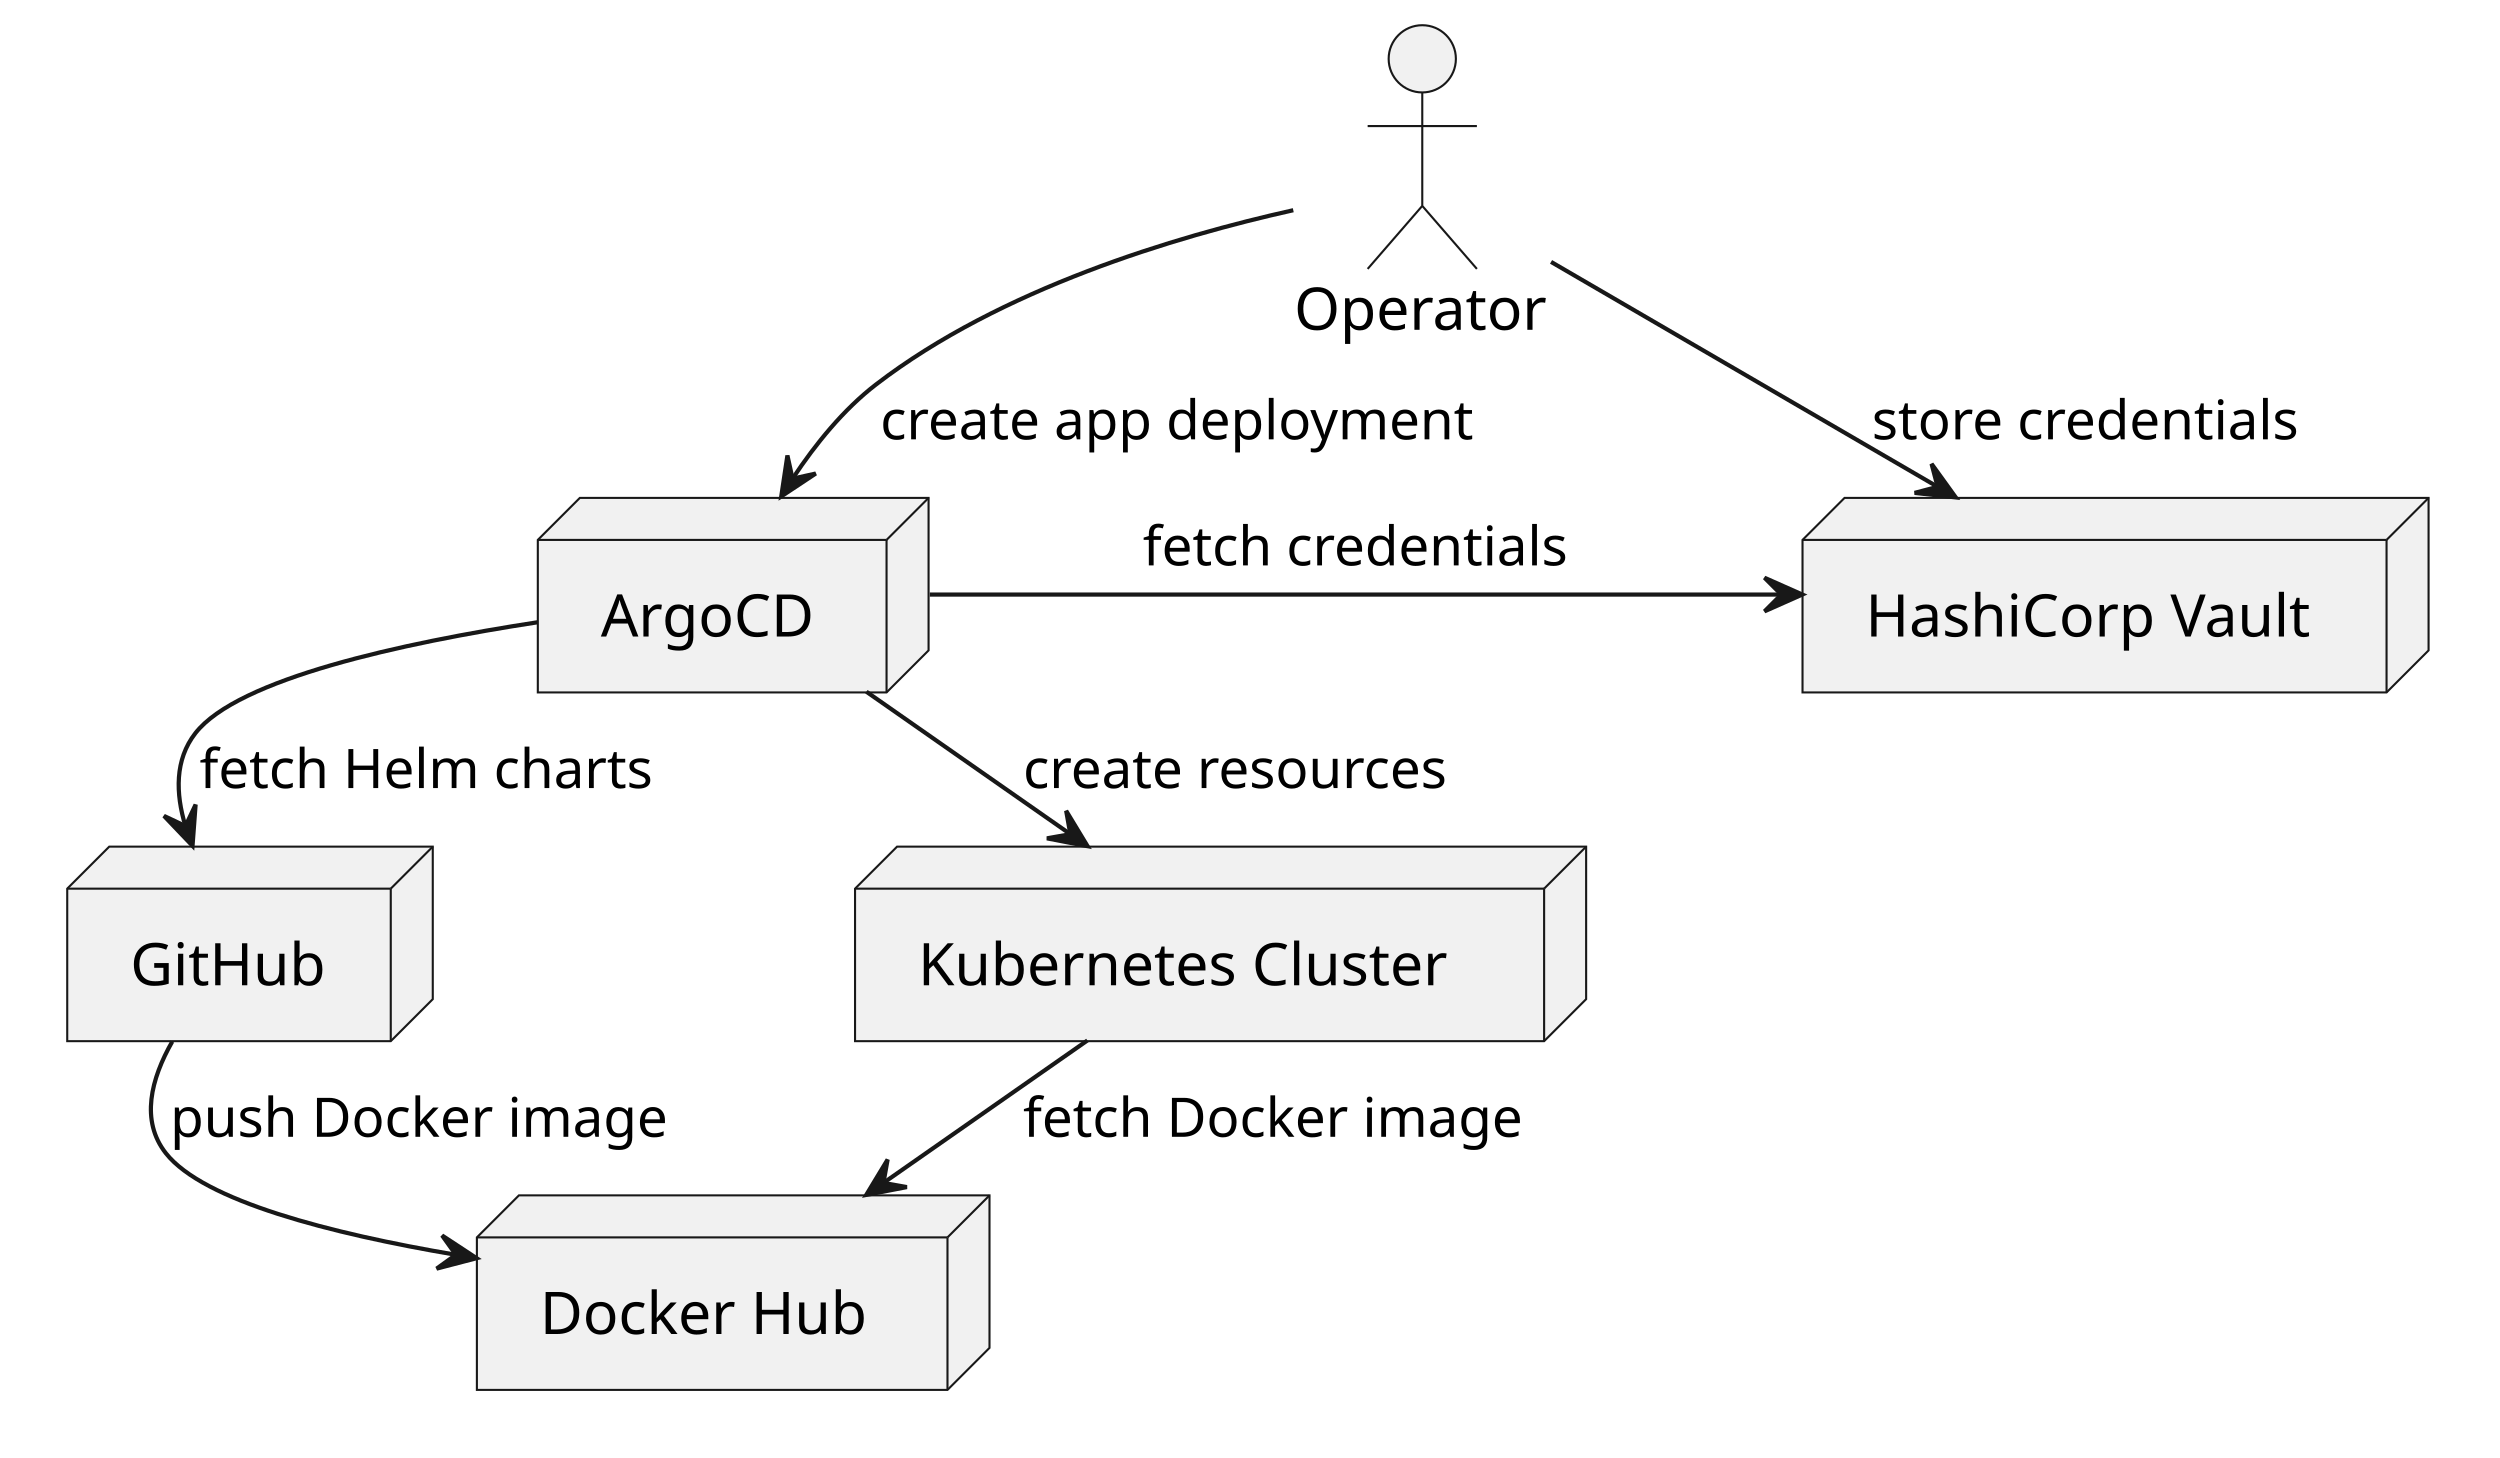
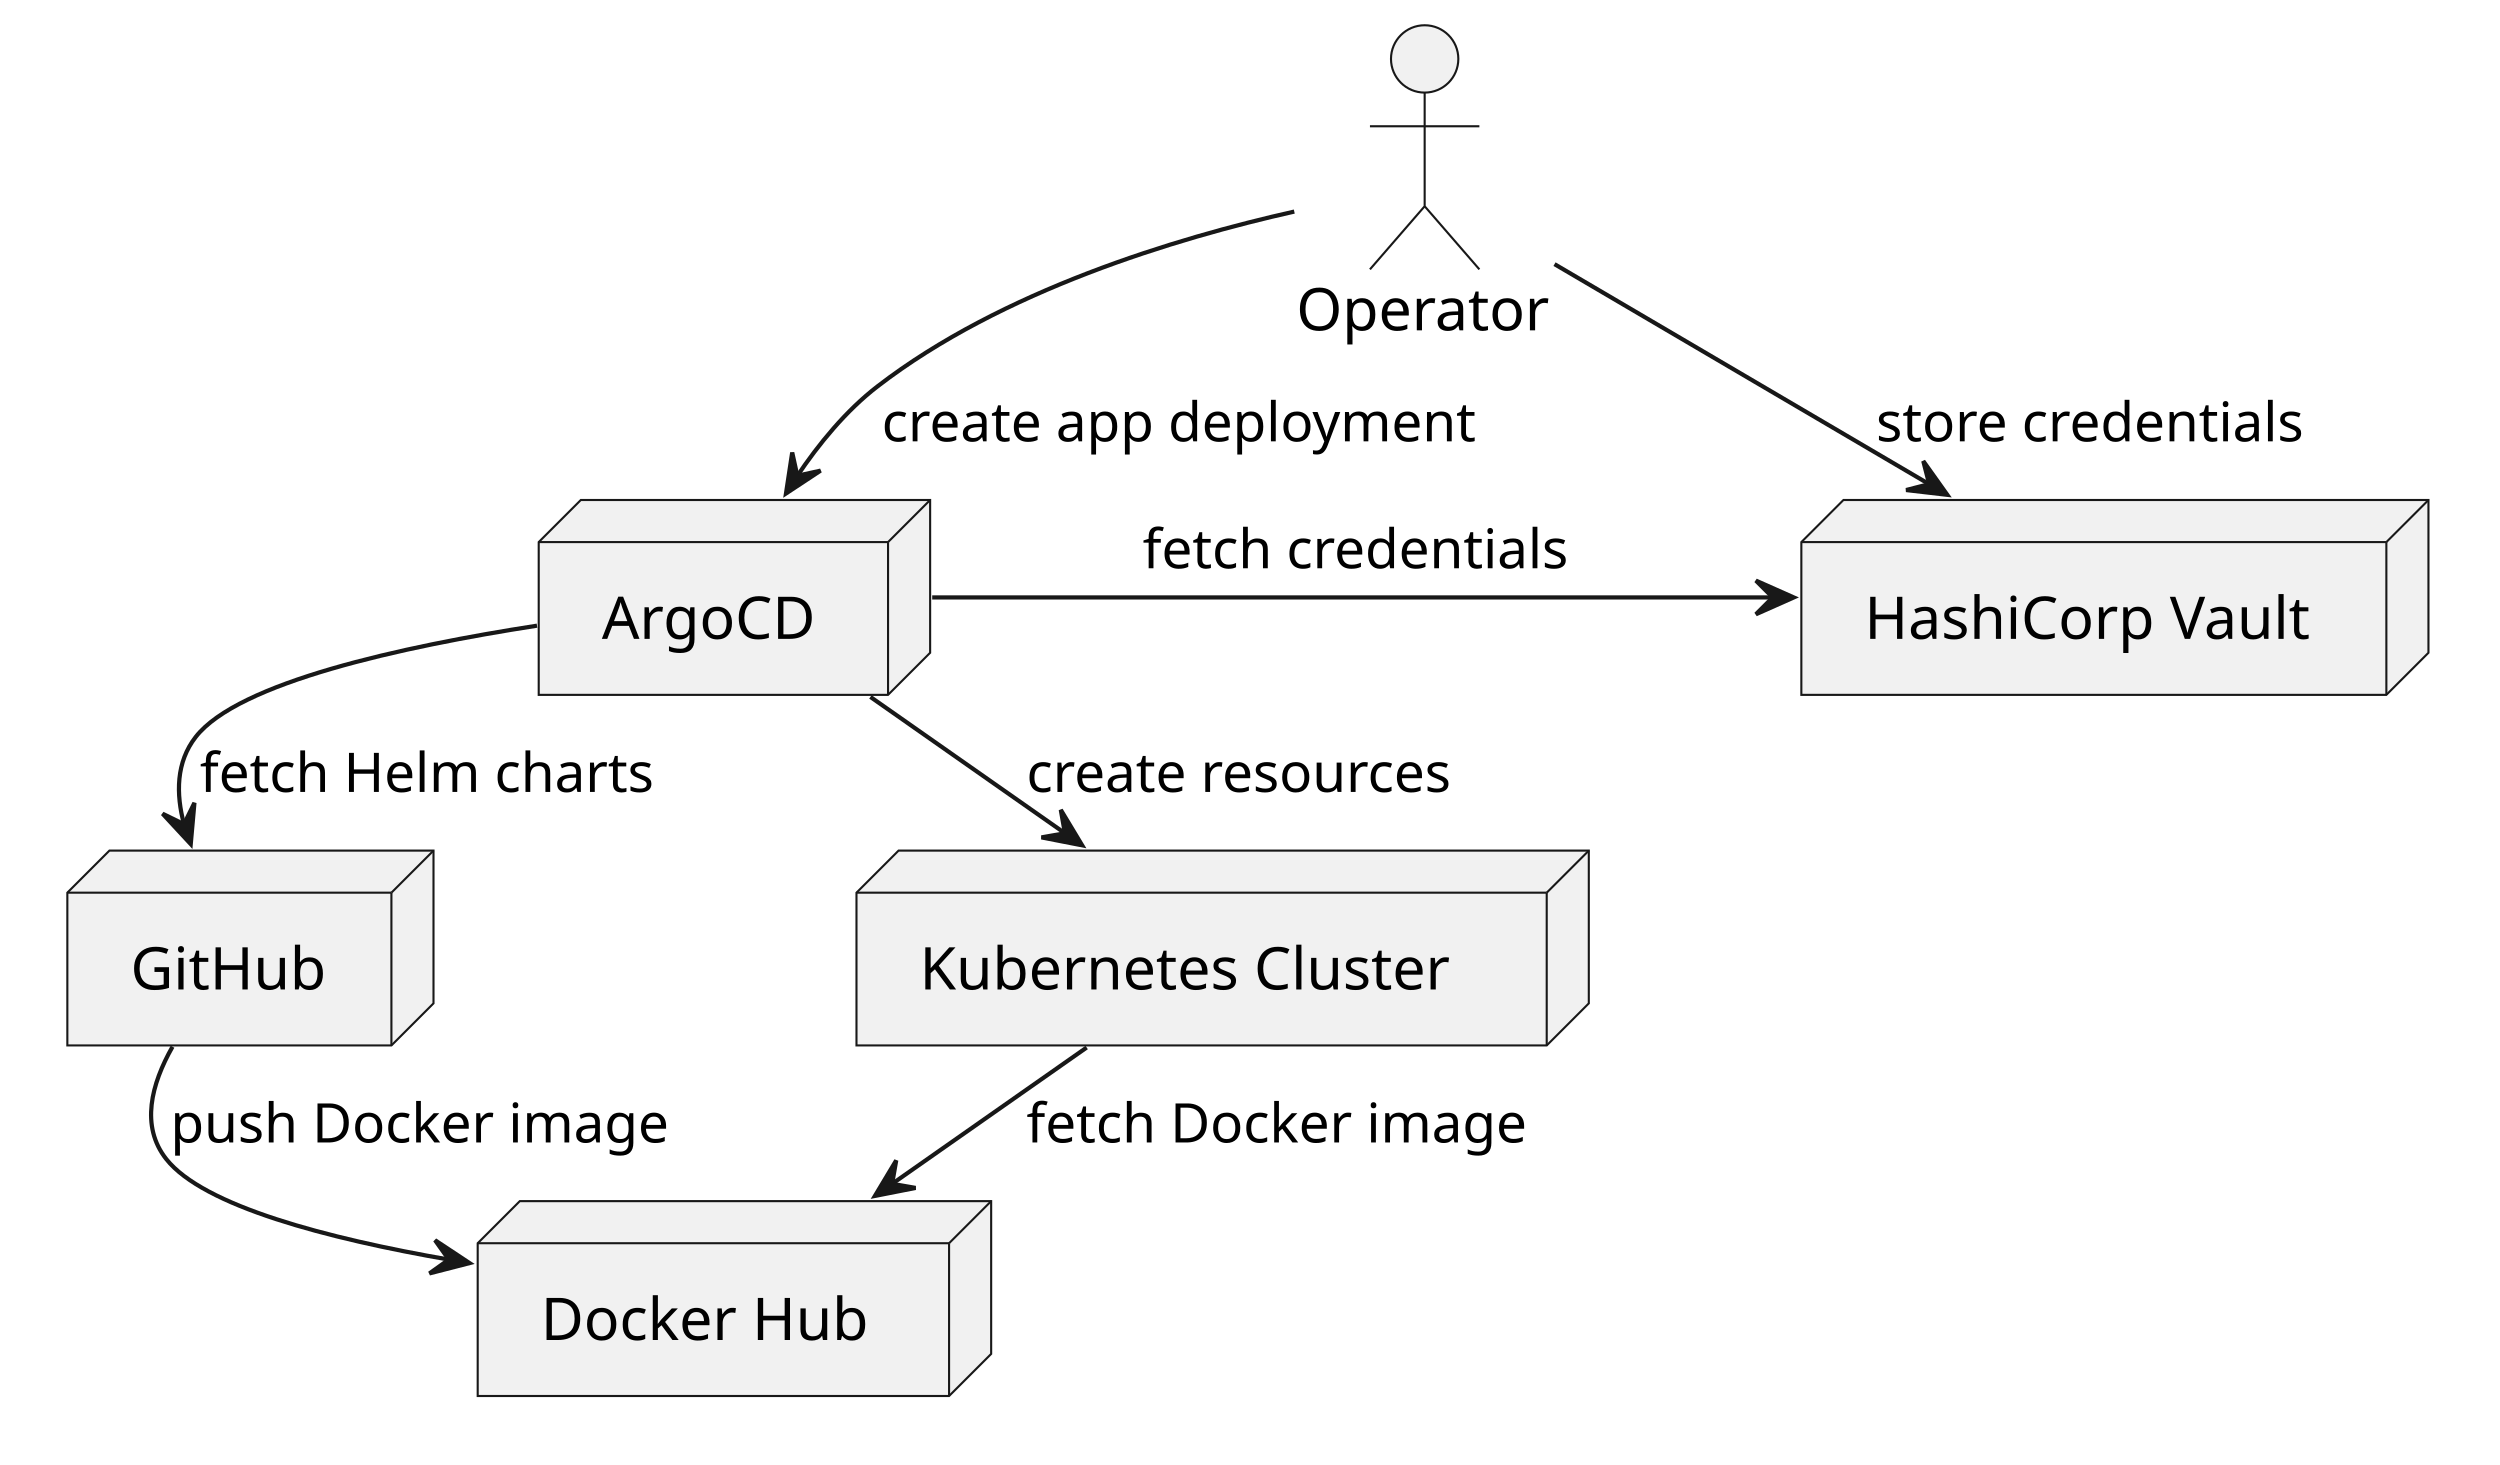
- <svg xmlns="http://www.w3.org/2000/svg" contentStyleType="text/css" height="347px" preserveAspectRatio="none" style="width:595px;height:347px;background:#FFFFFF;" version="1.1" viewBox="0 0 595 347" width="595px" zoomAndPan="magnify">
+ <svg xmlns="http://www.w3.org/2000/svg" contentStyleType="text/css" height="348px" preserveAspectRatio="none" style="width:594px;height:348px;background:#FFFFFF;" version="1.1" viewBox="0 0 594 348" width="594px" zoomAndPan="magnify">
  <defs />
  <g>
    <g id="elem_ArgoCD">
-       <polygon fill="#F1F1F1" points="128,128.5,138,118.5,221,118.5,221,154.797,211,164.797,128,164.797,128,128.5" style="stroke:#181818;stroke-width:0.5;" />
-       <line style="stroke:#181818;stroke-width:0.5;" x1="211" x2="221" y1="128.5" y2="118.5" />
-       <line style="stroke:#181818;stroke-width:0.5;" x1="128" x2="211" y1="128.5" y2="128.5" />
-       <line style="stroke:#181818;stroke-width:0.5;" x1="211" x2="211" y1="128.5" y2="164.797" />
-       <text fill="#000000" font-family="Architects daughter" font-size="14" lengthAdjust="spacing" textLength="53" x="143" y="151.495">ArgoCD</text>
+       <polygon fill="#F1F1F1" points="128,128.8,138,118.8,221,118.8,221,155.097,211,165.097,128,165.097,128,128.8" style="stroke:#181818;stroke-width:0.5;" />
+       <line style="stroke:#181818;stroke-width:0.5;" x1="211" x2="221" y1="128.8" y2="118.8" />
+       <line style="stroke:#181818;stroke-width:0.5;" x1="128" x2="211" y1="128.8" y2="128.8" />
+       <line style="stroke:#181818;stroke-width:0.5;" x1="211" x2="211" y1="128.8" y2="165.097" />
+       <text fill="#000000" font-family="Architects daughter" font-size="14" lengthAdjust="spacing" textLength="53" x="143" y="151.795">ArgoCD</text>
    </g>
    <g id="elem_GitHub">
-       <polygon fill="#F1F1F1" points="16,211.5,26,201.5,103,201.5,103,237.797,93,247.797,16,247.797,16,211.5" style="stroke:#181818;stroke-width:0.5;" />
-       <line style="stroke:#181818;stroke-width:0.5;" x1="93" x2="103" y1="211.5" y2="201.5" />
-       <line style="stroke:#181818;stroke-width:0.5;" x1="16" x2="93" y1="211.5" y2="211.5" />
-       <line style="stroke:#181818;stroke-width:0.5;" x1="93" x2="93" y1="211.5" y2="247.797" />
-       <text fill="#000000" font-family="Architects daughter" font-size="14" lengthAdjust="spacing" textLength="47" x="31" y="234.495">GitHub</text>
+       <polygon fill="#F1F1F1" points="16,212.1,26,202.1,103,202.1,103,238.397,93,248.397,16,248.397,16,212.1" style="stroke:#181818;stroke-width:0.5;" />
+       <line style="stroke:#181818;stroke-width:0.5;" x1="93" x2="103" y1="212.1" y2="202.1" />
+       <line style="stroke:#181818;stroke-width:0.5;" x1="16" x2="93" y1="212.1" y2="212.1" />
+       <line style="stroke:#181818;stroke-width:0.5;" x1="93" x2="93" y1="212.1" y2="248.397" />
+       <text fill="#000000" font-family="Architects daughter" font-size="14" lengthAdjust="spacing" textLength="47" x="31" y="235.095">GitHub</text>
    </g>
    <g id="elem_docker">
-       <polygon fill="#F1F1F1" points="113.5,294.5,123.5,284.5,235.5,284.5,235.5,320.797,225.5,330.797,113.5,330.797,113.5,294.5" style="stroke:#181818;stroke-width:0.5;" />
-       <line style="stroke:#181818;stroke-width:0.5;" x1="225.5" x2="235.5" y1="294.5" y2="284.5" />
-       <line style="stroke:#181818;stroke-width:0.5;" x1="113.5" x2="225.5" y1="294.5" y2="294.5" />
-       <line style="stroke:#181818;stroke-width:0.5;" x1="225.5" x2="225.5" y1="294.5" y2="330.797" />
-       <text fill="#000000" font-family="Architects daughter" font-size="14" lengthAdjust="spacing" textLength="82" x="128.5" y="317.495">Docker Hub</text>
+       <polygon fill="#F1F1F1" points="113.5,295.39,123.5,285.39,235.5,285.39,235.5,321.687,225.5,331.687,113.5,331.687,113.5,295.39" style="stroke:#181818;stroke-width:0.5;" />
+       <line style="stroke:#181818;stroke-width:0.5;" x1="225.5" x2="235.5" y1="295.39" y2="285.39" />
+       <line style="stroke:#181818;stroke-width:0.5;" x1="113.5" x2="225.5" y1="295.39" y2="295.39" />
+       <line style="stroke:#181818;stroke-width:0.5;" x1="225.5" x2="225.5" y1="295.39" y2="331.687" />
+       <text fill="#000000" font-family="Architects daughter" font-size="14" lengthAdjust="spacing" textLength="82" x="128.5" y="318.385">Docker Hub</text>
    </g>
    <g id="elem_k8s">
-       <polygon fill="#F1F1F1" points="203.5,211.5,213.5,201.5,377.5,201.5,377.5,237.797,367.5,247.797,203.5,247.797,203.5,211.5" style="stroke:#181818;stroke-width:0.5;" />
-       <line style="stroke:#181818;stroke-width:0.5;" x1="367.5" x2="377.5" y1="211.5" y2="201.5" />
-       <line style="stroke:#181818;stroke-width:0.5;" x1="203.5" x2="367.5" y1="211.5" y2="211.5" />
-       <line style="stroke:#181818;stroke-width:0.5;" x1="367.5" x2="367.5" y1="211.5" y2="247.797" />
-       <text fill="#000000" font-family="Architects daughter" font-size="14" lengthAdjust="spacing" textLength="134" x="218.5" y="234.495">Kubernetes Cluster</text>
+       <polygon fill="#F1F1F1" points="203.5,212.1,213.5,202.1,377.5,202.1,377.5,238.397,367.5,248.397,203.5,248.397,203.5,212.1" style="stroke:#181818;stroke-width:0.5;" />
+       <line style="stroke:#181818;stroke-width:0.5;" x1="367.5" x2="377.5" y1="212.1" y2="202.1" />
+       <line style="stroke:#181818;stroke-width:0.5;" x1="203.5" x2="367.5" y1="212.1" y2="212.1" />
+       <line style="stroke:#181818;stroke-width:0.5;" x1="367.5" x2="367.5" y1="212.1" y2="248.397" />
+       <text fill="#000000" font-family="Architects daughter" font-size="14" lengthAdjust="spacing" textLength="134" x="218.5" y="235.095">Kubernetes Cluster</text>
    </g>
    <g id="elem_vault">
-       <polygon fill="#F1F1F1" points="429,128.5,439,118.5,578,118.5,578,154.797,568,164.797,429,164.797,429,128.5" style="stroke:#181818;stroke-width:0.5;" />
-       <line style="stroke:#181818;stroke-width:0.5;" x1="568" x2="578" y1="128.5" y2="118.5" />
-       <line style="stroke:#181818;stroke-width:0.5;" x1="429" x2="568" y1="128.5" y2="128.5" />
-       <line style="stroke:#181818;stroke-width:0.5;" x1="568" x2="568" y1="128.5" y2="164.797" />
-       <text fill="#000000" font-family="Architects daughter" font-size="14" lengthAdjust="spacing" textLength="109" x="444" y="151.495">HashiCorp Vault</text>
+       <polygon fill="#F1F1F1" points="428,128.8,438,118.8,577,118.8,577,155.097,567,165.097,428,165.097,428,128.8" style="stroke:#181818;stroke-width:0.5;" />
+       <line style="stroke:#181818;stroke-width:0.5;" x1="567" x2="577" y1="128.8" y2="118.8" />
+       <line style="stroke:#181818;stroke-width:0.5;" x1="428" x2="567" y1="128.8" y2="128.8" />
+       <line style="stroke:#181818;stroke-width:0.5;" x1="567" x2="567" y1="128.8" y2="165.097" />
+       <text fill="#000000" font-family="Architects daughter" font-size="14" lengthAdjust="spacing" textLength="109" x="443" y="151.795">HashiCorp Vault</text>
    </g>
    <g id="elem_ops">
      <ellipse cx="338.5" cy="14" fill="#F1F1F1" rx="8" ry="8" style="stroke:#181818;stroke-width:0.5;" />
      <path d="M338.5,22 L338.5,49 M325.5,30 L351.5,30 M338.5,49 L325.5,64 M338.5,49 L351.5,64 " fill="none" style="stroke:#181818;stroke-width:0.5;" />
      <text fill="#000000" font-family="Architects daughter" font-size="14" lengthAdjust="spacing" textLength="61" x="308" y="78.495">Operator</text>
    </g>
    <g id="link_ops_ArgoCD">
-       <path d="M307.8,50.03 C279.69,56.3 238.08,68.75 208.5,91.5 C200.74,97.46 194.08,105.7 188.76,113.72 " fill="none" id="ops-to-ArgoCD" style="stroke:#181818;stroke-width:1.0;" />
-       <polygon fill="#181818" points="185.94,118.14,194.15,112.7,188.627,113.924,187.404,108.4,185.94,118.14" style="stroke:#181818;stroke-width:1.0;" />
-       <text fill="#000000" font-family="Architects daughter" font-size="13" lengthAdjust="spacing" textLength="149" x="209.5" y="104.567">create app deployment</text>
+       <path d="M307.52,50.27 C279.41,56.59 237.97,69.08 208.5,91.8 C201.02,97.56 194.56,105.44 189.35,113.2 " fill="none" id="ops-to-ArgoCD" style="stroke:#181818;stroke-width:1.0;" />
+       <polygon fill="#181818" points="186.75,117.25,194.969,111.823,189.444,113.038,188.229,107.513,186.75,117.25" style="stroke:#181818;stroke-width:1.0;" />
+       <text fill="#000000" font-family="Architects daughter" font-size="13" lengthAdjust="spacing" textLength="149" x="209.5" y="104.867">create app deployment</text>
    </g>
    <g id="link_ops_vault">
-       <path d="M369.15,62.33 C394.98,77.36 432.22,99.03 460.94,115.74 " fill="none" id="ops-to-vault" style="stroke:#181818;stroke-width:1.0;" />
-       <polygon fill="#181818" points="465.47,118.38,459.708,110.392,461.15,115.862,455.68,117.304,465.47,118.38" style="stroke:#181818;stroke-width:1.0;" />
-       <text fill="#000000" font-family="Architects daughter" font-size="13" lengthAdjust="spacing" textLength="107" x="445.5" y="104.567">store credentials</text>
+       <path d="M369.35,62.76 C394.49,77.52 430.31,98.56 458.46,115.09 " fill="none" id="ops-to-vault" style="stroke:#181818;stroke-width:1.0;" />
+       <polygon fill="#181818" points="462.68,117.57,456.969,109.546,458.376,115.025,452.897,116.432,462.68,117.57" style="stroke:#181818;stroke-width:1.0;" />
+       <text fill="#000000" font-family="Architects daughter" font-size="13" lengthAdjust="spacing" textLength="107" x="445.77" y="104.867">store credentials</text>
    </g>
    <g id="link_ArgoCD_GitHub">
-       <path d="M127.93,148.1 C95.61,153.06 56.61,161.55 46.5,174.5 C41.57,180.82 41.79,188.85 44.12,196.56 " fill="none" id="ArgoCD-to-GitHub" style="stroke:#181818;stroke-width:1.0;" />
-       <polygon fill="#181818" points="45.82,201.31,46.556,191.489,44.136,196.602,39.023,194.182,45.82,201.31" style="stroke:#181818;stroke-width:1.0;" />
-       <text fill="#000000" font-family="Architects daughter" font-size="13" lengthAdjust="spacing" textLength="114" x="47.5" y="187.567">fetch Helm charts</text>
+       <path d="M127.59,148.66 C95.33,153.66 56.57,162.18 46.5,175.1 C41.84,181.08 41.77,188.58 43.74,195.91 " fill="none" id="ArgoCD-to-GitHub" style="stroke:#181818;stroke-width:1.0;" />
+       <polygon fill="#181818" points="45.32,200.56,46.198,190.75,43.705,195.828,38.627,193.335,45.32,200.56" style="stroke:#181818;stroke-width:1.0;" />
+       <text fill="#000000" font-family="Architects daughter" font-size="13" lengthAdjust="spacing" textLength="114" x="47.5" y="188.167">fetch Helm charts</text>
    </g>
    <g id="link_ArgoCD_k8s">
-       <path d="M206.2,164.63 C221.16,175.08 239.08,187.6 254.55,198.4 " fill="none" id="ArgoCD-to-k8s" style="stroke:#181818;stroke-width:1.0;" />
-       <polygon fill="#181818" points="258.84,201.39,253.743,192.963,254.738,198.531,249.169,199.526,258.84,201.39" style="stroke:#181818;stroke-width:1.0;" />
-       <text fill="#000000" font-family="Architects daughter" font-size="13" lengthAdjust="spacing" textLength="108" x="243.5" y="187.567">create resources</text>
+       <path d="M206.81,165.59 C221.27,175.72 238.39,187.72 253.37,198.22 " fill="none" id="ArgoCD-to-k8s" style="stroke:#181818;stroke-width:1.0;" />
+       <polygon fill="#181818" points="257.12,200.85,252.043,192.411,253.024,197.982,247.453,198.964,257.12,200.85" style="stroke:#181818;stroke-width:1.0;" />
+       <text fill="#000000" font-family="Architects daughter" font-size="13" lengthAdjust="spacing" textLength="108" x="243.89" y="188.167">create resources</text>
    </g>
    <g id="link_ArgoCD_vault">
-       <path d="M221.29,141.5 C273.92,141.5 360.3,141.5 423.66,141.5 " fill="none" id="ArgoCD-to-vault" style="stroke:#181818;stroke-width:1.0;" />
-       <polygon fill="#181818" points="428.95,141.5,419.95,137.5,423.95,141.5,419.95,145.5,428.95,141.5" style="stroke:#181818;stroke-width:1.0;" />
-       <text fill="#000000" font-family="Architects daughter" font-size="13" lengthAdjust="spacing" textLength="106" x="272" y="134.567">fetch credentials</text>
+       <path d="M221.49,141.95 C273.56,141.95 358.44,141.95 421.32,141.95 " fill="none" id="ArgoCD-to-vault" style="stroke:#181818;stroke-width:1.0;" />
+       <polygon fill="#181818" points="426.2,141.95,417.2,137.95,421.2,141.95,417.2,145.95,426.2,141.95" style="stroke:#181818;stroke-width:1.0;" />
+       <text fill="#000000" font-family="Architects daughter" font-size="13" lengthAdjust="spacing" textLength="106" x="271.5" y="135.017">fetch credentials</text>
    </g>
    <g id="link_GitHub_docker">
-       <path d="M41,247.89 C35.94,256.78 33.35,266.72 39.5,274.5 C48.47,285.84 78.71,293.58 108.31,298.61 " fill="none" id="GitHub-to-docker" style="stroke:#181818;stroke-width:1.0;" />
-       <polygon fill="#181818" points="113.44,299.45,105.21,294.04,108.507,298.637,103.909,301.934,113.44,299.45" style="stroke:#181818;stroke-width:1.0;" />
-       <text fill="#000000" font-family="Architects daughter" font-size="13" lengthAdjust="spacing" textLength="124" x="40.5" y="270.567">push Docker image</text>
+       <path d="M40.99,248.7 C35.93,257.62 33.33,267.59 39.5,275.39 C48.32,286.56 77.73,294.26 106.86,299.32 " fill="none" id="GitHub-to-docker" style="stroke:#181818;stroke-width:1.0;" />
+       <polygon fill="#181818" points="111.57,300.11,103.358,294.673,106.639,299.281,102.031,302.562,111.57,300.11" style="stroke:#181818;stroke-width:1.0;" />
+       <text fill="#000000" font-family="Architects daughter" font-size="13" lengthAdjust="spacing" textLength="124" x="40.5" y="271.457">push Docker image</text>
    </g>
    <g id="link_k8s_docker">
-       <path d="M258.8,247.63 C243.84,258.08 225.92,270.6 210.45,281.4 " fill="none" id="k8s-to-docker" style="stroke:#181818;stroke-width:1.0;" />
-       <polygon fill="#181818" points="206.16,284.39,215.831,282.526,210.262,281.531,211.257,275.963,206.16,284.39" style="stroke:#181818;stroke-width:1.0;" />
-       <text fill="#000000" font-family="Architects daughter" font-size="13" lengthAdjust="spacing" textLength="125" x="243.5" y="270.567">fetch Docker image</text>
+       <path d="M258.19,248.89 C243.73,259.02 226.61,271.02 211.63,281.52 " fill="none" id="k8s-to-docker" style="stroke:#181818;stroke-width:1.0;" />
+       <polygon fill="#181818" points="207.88,284.15,217.543,282.248,211.971,281.275,212.943,275.702,207.88,284.15" style="stroke:#181818;stroke-width:1.0;" />
+       <text fill="#000000" font-family="Architects daughter" font-size="13" lengthAdjust="spacing" textLength="125" x="243.89" y="271.457">fetch Docker image</text>
    </g>
  </g>
</svg>
